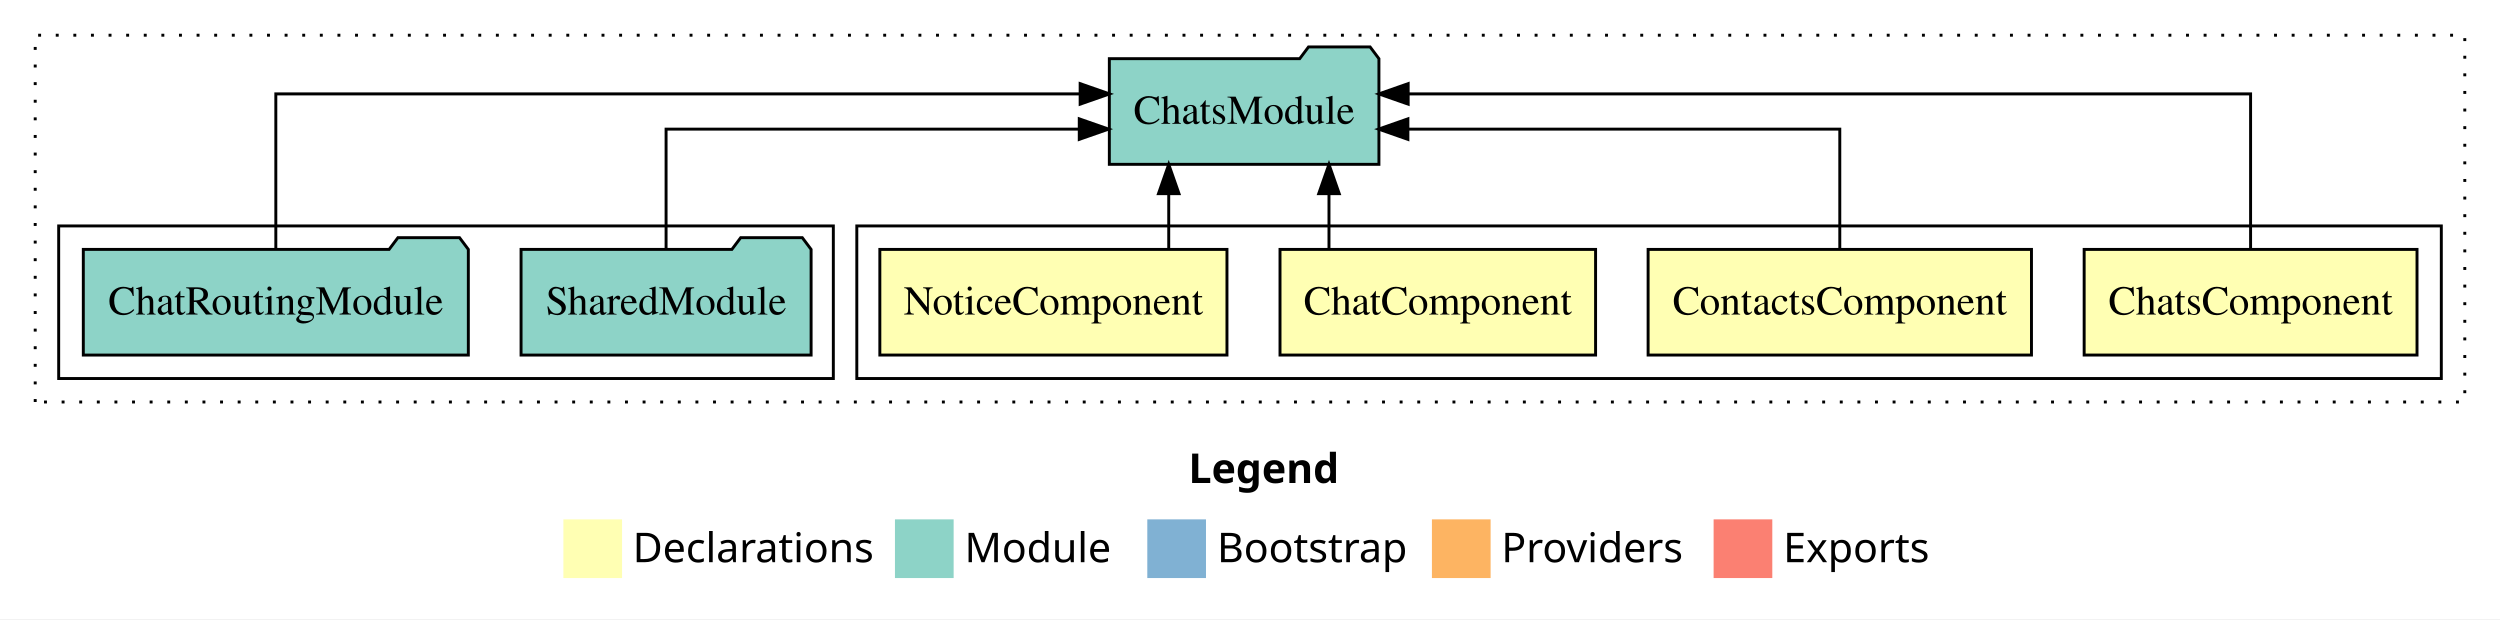
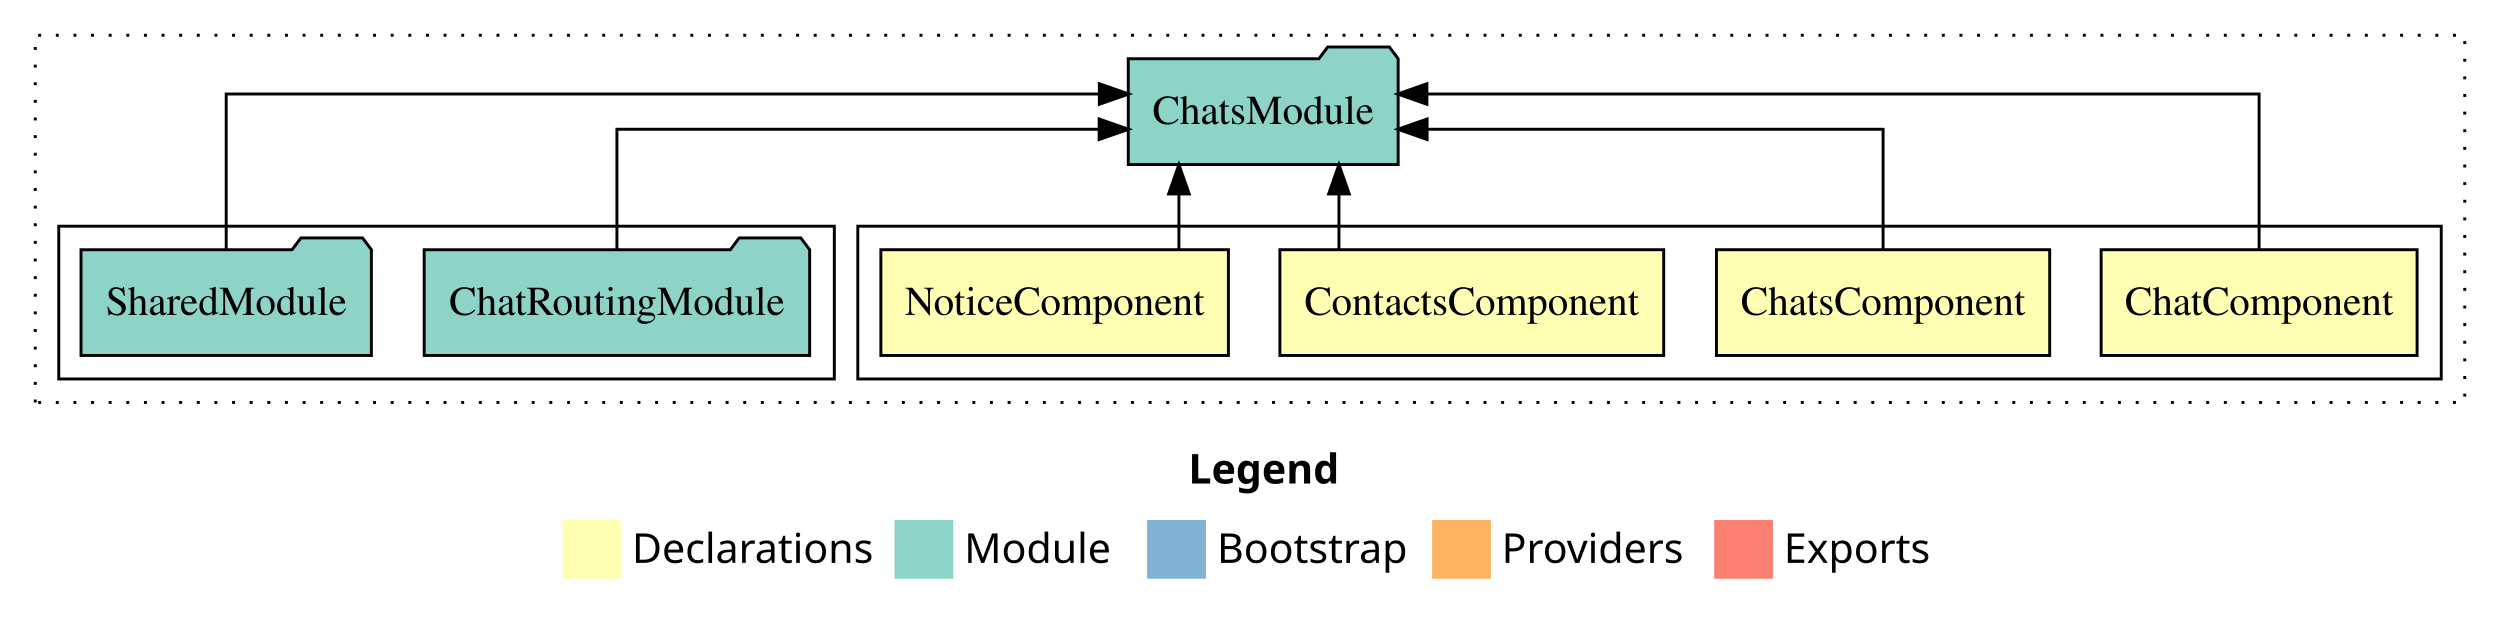
- <svg xmlns="http://www.w3.org/2000/svg" width="852pt" height="211pt" viewBox="0.00 0.00 852.00 211.00">
+ <svg xmlns="http://www.w3.org/2000/svg" width="851pt" height="211pt" viewBox="0.00 0.00 851.00 211.00">
  <g id="graph0" class="graph" transform="scale(1 1) rotate(0) translate(4 207)">
-     <polygon fill="#ffffff" stroke="transparent" points="-4,4 -4,-207 848,-207 848,4 -4,4" />
-     <text text-anchor="start" x="401.009" y="-42.4" font-family="sans-serif" font-weight="bold" font-size="14.00" fill="#000000">Legend</text>
-     <polygon fill="#ffffb3" stroke="transparent" points="188,-10 188,-30 208,-30 208,-10 188,-10" />
-     <text text-anchor="start" x="211.629" y="-15.4" font-family="sans-serif" font-size="14.00" fill="#000000">  Declarations</text>
-     <polygon fill="#8dd3c7" stroke="transparent" points="301,-10 301,-30 321,-30 321,-10 301,-10" />
-     <text text-anchor="start" x="324.725" y="-15.4" font-family="sans-serif" font-size="14.00" fill="#000000">  Module</text>
-     <polygon fill="#80b1d3" stroke="transparent" points="387,-10 387,-30 407,-30 407,-10 387,-10" />
-     <text text-anchor="start" x="410.781" y="-15.4" font-family="sans-serif" font-size="14.00" fill="#000000">  Bootstrap</text>
-     <polygon fill="#fdb462" stroke="transparent" points="484,-10 484,-30 504,-30 504,-10 484,-10" />
-     <text text-anchor="start" x="507.673" y="-15.4" font-family="sans-serif" font-size="14.00" fill="#000000">  Providers</text>
-     <polygon fill="#fb8072" stroke="transparent" points="580,-10 580,-30 600,-30 600,-10 580,-10" />
-     <text text-anchor="start" x="603.726" y="-15.4" font-family="sans-serif" font-size="14.00" fill="#000000">  Exports</text>
+     <polygon fill="#ffffff" stroke="transparent" points="-4,4 -4,-207 847,-207 847,4 -4,4" />
+     <text text-anchor="start" x="400.509" y="-42.4" font-family="sans-serif" font-weight="bold" font-size="14.00" fill="#000000">Legend</text>
+     <polygon fill="#ffffb3" stroke="transparent" points="187.5,-10 187.5,-30 207.5,-30 207.5,-10 187.5,-10" />
+     <text text-anchor="start" x="211.129" y="-15.4" font-family="sans-serif" font-size="14.00" fill="#000000">  Declarations</text>
+     <polygon fill="#8dd3c7" stroke="transparent" points="300.5,-10 300.5,-30 320.5,-30 320.5,-10 300.5,-10" />
+     <text text-anchor="start" x="324.225" y="-15.4" font-family="sans-serif" font-size="14.00" fill="#000000">  Module</text>
+     <polygon fill="#80b1d3" stroke="transparent" points="386.5,-10 386.5,-30 406.5,-30 406.5,-10 386.5,-10" />
+     <text text-anchor="start" x="410.281" y="-15.4" font-family="sans-serif" font-size="14.00" fill="#000000">  Bootstrap</text>
+     <polygon fill="#fdb462" stroke="transparent" points="483.5,-10 483.5,-30 503.5,-30 503.5,-10 483.5,-10" />
+     <text text-anchor="start" x="507.173" y="-15.4" font-family="sans-serif" font-size="14.00" fill="#000000">  Providers</text>
+     <polygon fill="#fb8072" stroke="transparent" points="579.5,-10 579.5,-30 599.5,-30 599.5,-10 579.5,-10" />
+     <text text-anchor="start" x="603.226" y="-15.4" font-family="sans-serif" font-size="14.00" fill="#000000">  Exports</text>
    <g id="clust1" class="cluster">
-       <polygon fill="none" stroke="#000000" stroke-dasharray="1,5" points="8,-70 8,-195 836,-195 836,-70 8,-70" />
+       <polygon fill="none" stroke="#000000" stroke-dasharray="1,5" points="8,-70 8,-195 835,-195 835,-70 8,-70" />
    </g>
    <g id="clust2" class="cluster">
-       <polygon fill="none" stroke="#000000" points="288,-78 288,-130 828,-130 828,-78 288,-78" />
+       <polygon fill="none" stroke="#000000" points="288,-78 288,-130 827,-130 827,-78 288,-78" />
    </g>
    <g id="clust7" class="cluster">
      <polygon fill="none" stroke="#000000" points="16,-78 16,-130 280,-130 280,-78 16,-78" />
    </g>
    <g id="node1" class="node">
-       <polygon fill="#ffffb3" stroke="#000000" points="819.719,-122 706.281,-122 706.281,-86 819.719,-86 819.719,-122" />
-       <text text-anchor="middle" x="763" y="-99.8" font-family="Times,serif" font-size="14.00" fill="#000000">ChatsComponent</text>
+       <polygon fill="#ffffb3" stroke="#000000" points="818.774,-122 711.226,-122 711.226,-86 818.774,-86 818.774,-122" />
+       <text text-anchor="middle" x="765" y="-99.8" font-family="Times,serif" font-size="14.00" fill="#000000">ChatComponent</text>
    </g>
    <g id="node5" class="node">
-       <polygon fill="#8dd3c7" stroke="#000000" points="465.937,-187 462.937,-191 441.937,-191 438.937,-187 374.063,-187 374.063,-151 465.937,-151 465.937,-187" />
-       <text text-anchor="middle" x="420" y="-164.8" font-family="Times,serif" font-size="14.00" fill="#000000">ChatsModule</text>
+       <polygon fill="#8dd3c7" stroke="#000000" points="471.937,-187 468.937,-191 447.937,-191 444.937,-187 380.063,-187 380.063,-151 471.937,-151 471.937,-187" />
+       <text text-anchor="middle" x="426" y="-164.8" font-family="Times,serif" font-size="14.00" fill="#000000">ChatsModule</text>
    </g>
    <g id="edge1" class="edge">
-       <path fill="none" stroke="#000000" d="M763,-122.284C763,-143.321 763,-175 763,-175 763,-175 475.903,-175 475.903,-175" />
-       <polygon fill="#000000" stroke="#000000" points="475.903,-171.5 465.903,-175 475.903,-178.5 475.903,-171.5" />
+       <path fill="none" stroke="#000000" d="M765,-122.284C765,-143.321 765,-175 765,-175 765,-175 481.719,-175 481.719,-175" />
+       <polygon fill="#000000" stroke="#000000" points="481.719,-171.5 471.719,-175 481.719,-178.5 481.719,-171.5" />
    </g>
    <g id="node2" class="node">
-       <polygon fill="#ffffb3" stroke="#000000" points="688.324,-122 557.676,-122 557.676,-86 688.324,-86 688.324,-122" />
-       <text text-anchor="middle" x="623" y="-99.8" font-family="Times,serif" font-size="14.00" fill="#000000">ContactsComponent</text>
+       <polygon fill="#ffffb3" stroke="#000000" points="693.719,-122 580.281,-122 580.281,-86 693.719,-86 693.719,-122" />
+       <text text-anchor="middle" x="637" y="-99.8" font-family="Times,serif" font-size="14.00" fill="#000000">ChatsComponent</text>
    </g>
    <g id="edge2" class="edge">
-       <path fill="none" stroke="#000000" d="M623,-122.022C623,-139.373 623,-163 623,-163 623,-163 475.81,-163 475.81,-163" />
-       <polygon fill="#000000" stroke="#000000" points="475.81,-159.5 465.81,-163 475.81,-166.5 475.81,-159.5" />
+       <path fill="none" stroke="#000000" d="M637,-122.022C637,-139.373 637,-163 637,-163 637,-163 481.784,-163 481.784,-163" />
+       <polygon fill="#000000" stroke="#000000" points="481.784,-159.5 471.784,-163 481.784,-166.5 481.784,-159.5" />
    </g>
    <g id="node3" class="node">
-       <polygon fill="#ffffb3" stroke="#000000" points="539.774,-122 432.226,-122 432.226,-86 539.774,-86 539.774,-122" />
-       <text text-anchor="middle" x="486" y="-99.8" font-family="Times,serif" font-size="14.00" fill="#000000">ChatComponent</text>
+       <polygon fill="#ffffb3" stroke="#000000" points="562.324,-122 431.676,-122 431.676,-86 562.324,-86 562.324,-122" />
+       <text text-anchor="middle" x="497" y="-99.8" font-family="Times,serif" font-size="14.00" fill="#000000">ContactsComponent</text>
    </g>
    <g id="edge3" class="edge">
-       <path fill="none" stroke="#000000" d="M448.916,-122.106C448.916,-122.106 448.916,-140.991 448.916,-140.991" />
-       <polygon fill="#000000" stroke="#000000" points="445.416,-140.991 448.916,-150.991 452.416,-140.991 445.416,-140.991" />
+       <path fill="none" stroke="#000000" d="M451.778,-122.106C451.778,-122.106 451.778,-140.991 451.778,-140.991" />
+       <polygon fill="#000000" stroke="#000000" points="448.278,-140.991 451.778,-150.991 455.278,-140.991 448.278,-140.991" />
    </g>
    <g id="node4" class="node">
      <polygon fill="#ffffb3" stroke="#000000" points="414.15,-122 295.85,-122 295.85,-86 414.15,-86 414.15,-122" />
      <text text-anchor="middle" x="355" y="-99.8" font-family="Times,serif" font-size="14.00" fill="#000000">NoticeComponent</text>
    </g>
    <g id="edge4" class="edge">
-       <path fill="none" stroke="#000000" d="M394.303,-122.106C394.303,-122.106 394.303,-140.991 394.303,-140.991" />
-       <polygon fill="#000000" stroke="#000000" points="390.803,-140.991 394.303,-150.991 397.803,-140.991 390.803,-140.991" />
+       <path fill="none" stroke="#000000" d="M397.303,-122.106C397.303,-122.106 397.303,-140.991 397.303,-140.991" />
+       <polygon fill="#000000" stroke="#000000" points="393.803,-140.991 397.303,-150.991 400.803,-140.991 393.803,-140.991" />
    </g>
    <g id="node6" class="node">
-       <polygon fill="#8dd3c7" stroke="#000000" points="272.423,-122 269.423,-126 248.423,-126 245.423,-122 173.577,-122 173.577,-86 272.423,-86 272.423,-122" />
-       <text text-anchor="middle" x="223" y="-99.8" font-family="Times,serif" font-size="14.00" fill="#000000">SharedModule</text>
+       <polygon fill="#8dd3c7" stroke="#000000" points="271.609,-122 268.609,-126 247.609,-126 244.609,-122 140.391,-122 140.391,-86 271.609,-86 271.609,-122" />
+       <text text-anchor="middle" x="206" y="-99.8" font-family="Times,serif" font-size="14.00" fill="#000000">ChatRoutingModule</text>
    </g>
    <g id="edge5" class="edge">
-       <path fill="none" stroke="#000000" d="M223,-122.022C223,-139.373 223,-163 223,-163 223,-163 363.812,-163 363.812,-163" />
-       <polygon fill="#000000" stroke="#000000" points="363.812,-166.5 373.812,-163 363.812,-159.5 363.812,-166.5" />
+       <path fill="none" stroke="#000000" d="M206,-122.022C206,-139.373 206,-163 206,-163 206,-163 370.149,-163 370.149,-163" />
+       <polygon fill="#000000" stroke="#000000" points="370.149,-166.5 380.149,-163 370.149,-159.5 370.149,-166.5" />
    </g>
    <g id="node7" class="node">
-       <polygon fill="#8dd3c7" stroke="#000000" points="155.609,-122 152.609,-126 131.609,-126 128.609,-122 24.391,-122 24.391,-86 155.609,-86 155.609,-122" />
-       <text text-anchor="middle" x="90" y="-99.8" font-family="Times,serif" font-size="14.00" fill="#000000">ChatRoutingModule</text>
+       <polygon fill="#8dd3c7" stroke="#000000" points="122.423,-122 119.423,-126 98.423,-126 95.423,-122 23.577,-122 23.577,-86 122.423,-86 122.423,-122" />
+       <text text-anchor="middle" x="73" y="-99.8" font-family="Times,serif" font-size="14.00" fill="#000000">SharedModule</text>
    </g>
    <g id="edge6" class="edge">
-       <path fill="none" stroke="#000000" d="M90,-122.284C90,-143.321 90,-175 90,-175 90,-175 364.115,-175 364.115,-175" />
-       <polygon fill="#000000" stroke="#000000" points="364.115,-178.5 374.115,-175 364.115,-171.5 364.115,-178.5" />
+       <path fill="none" stroke="#000000" d="M73,-122.284C73,-143.321 73,-175 73,-175 73,-175 370.213,-175 370.213,-175" />
+       <polygon fill="#000000" stroke="#000000" points="370.213,-178.5 380.213,-175 370.213,-171.5 370.213,-178.5" />
    </g>
  </g>
</svg>
